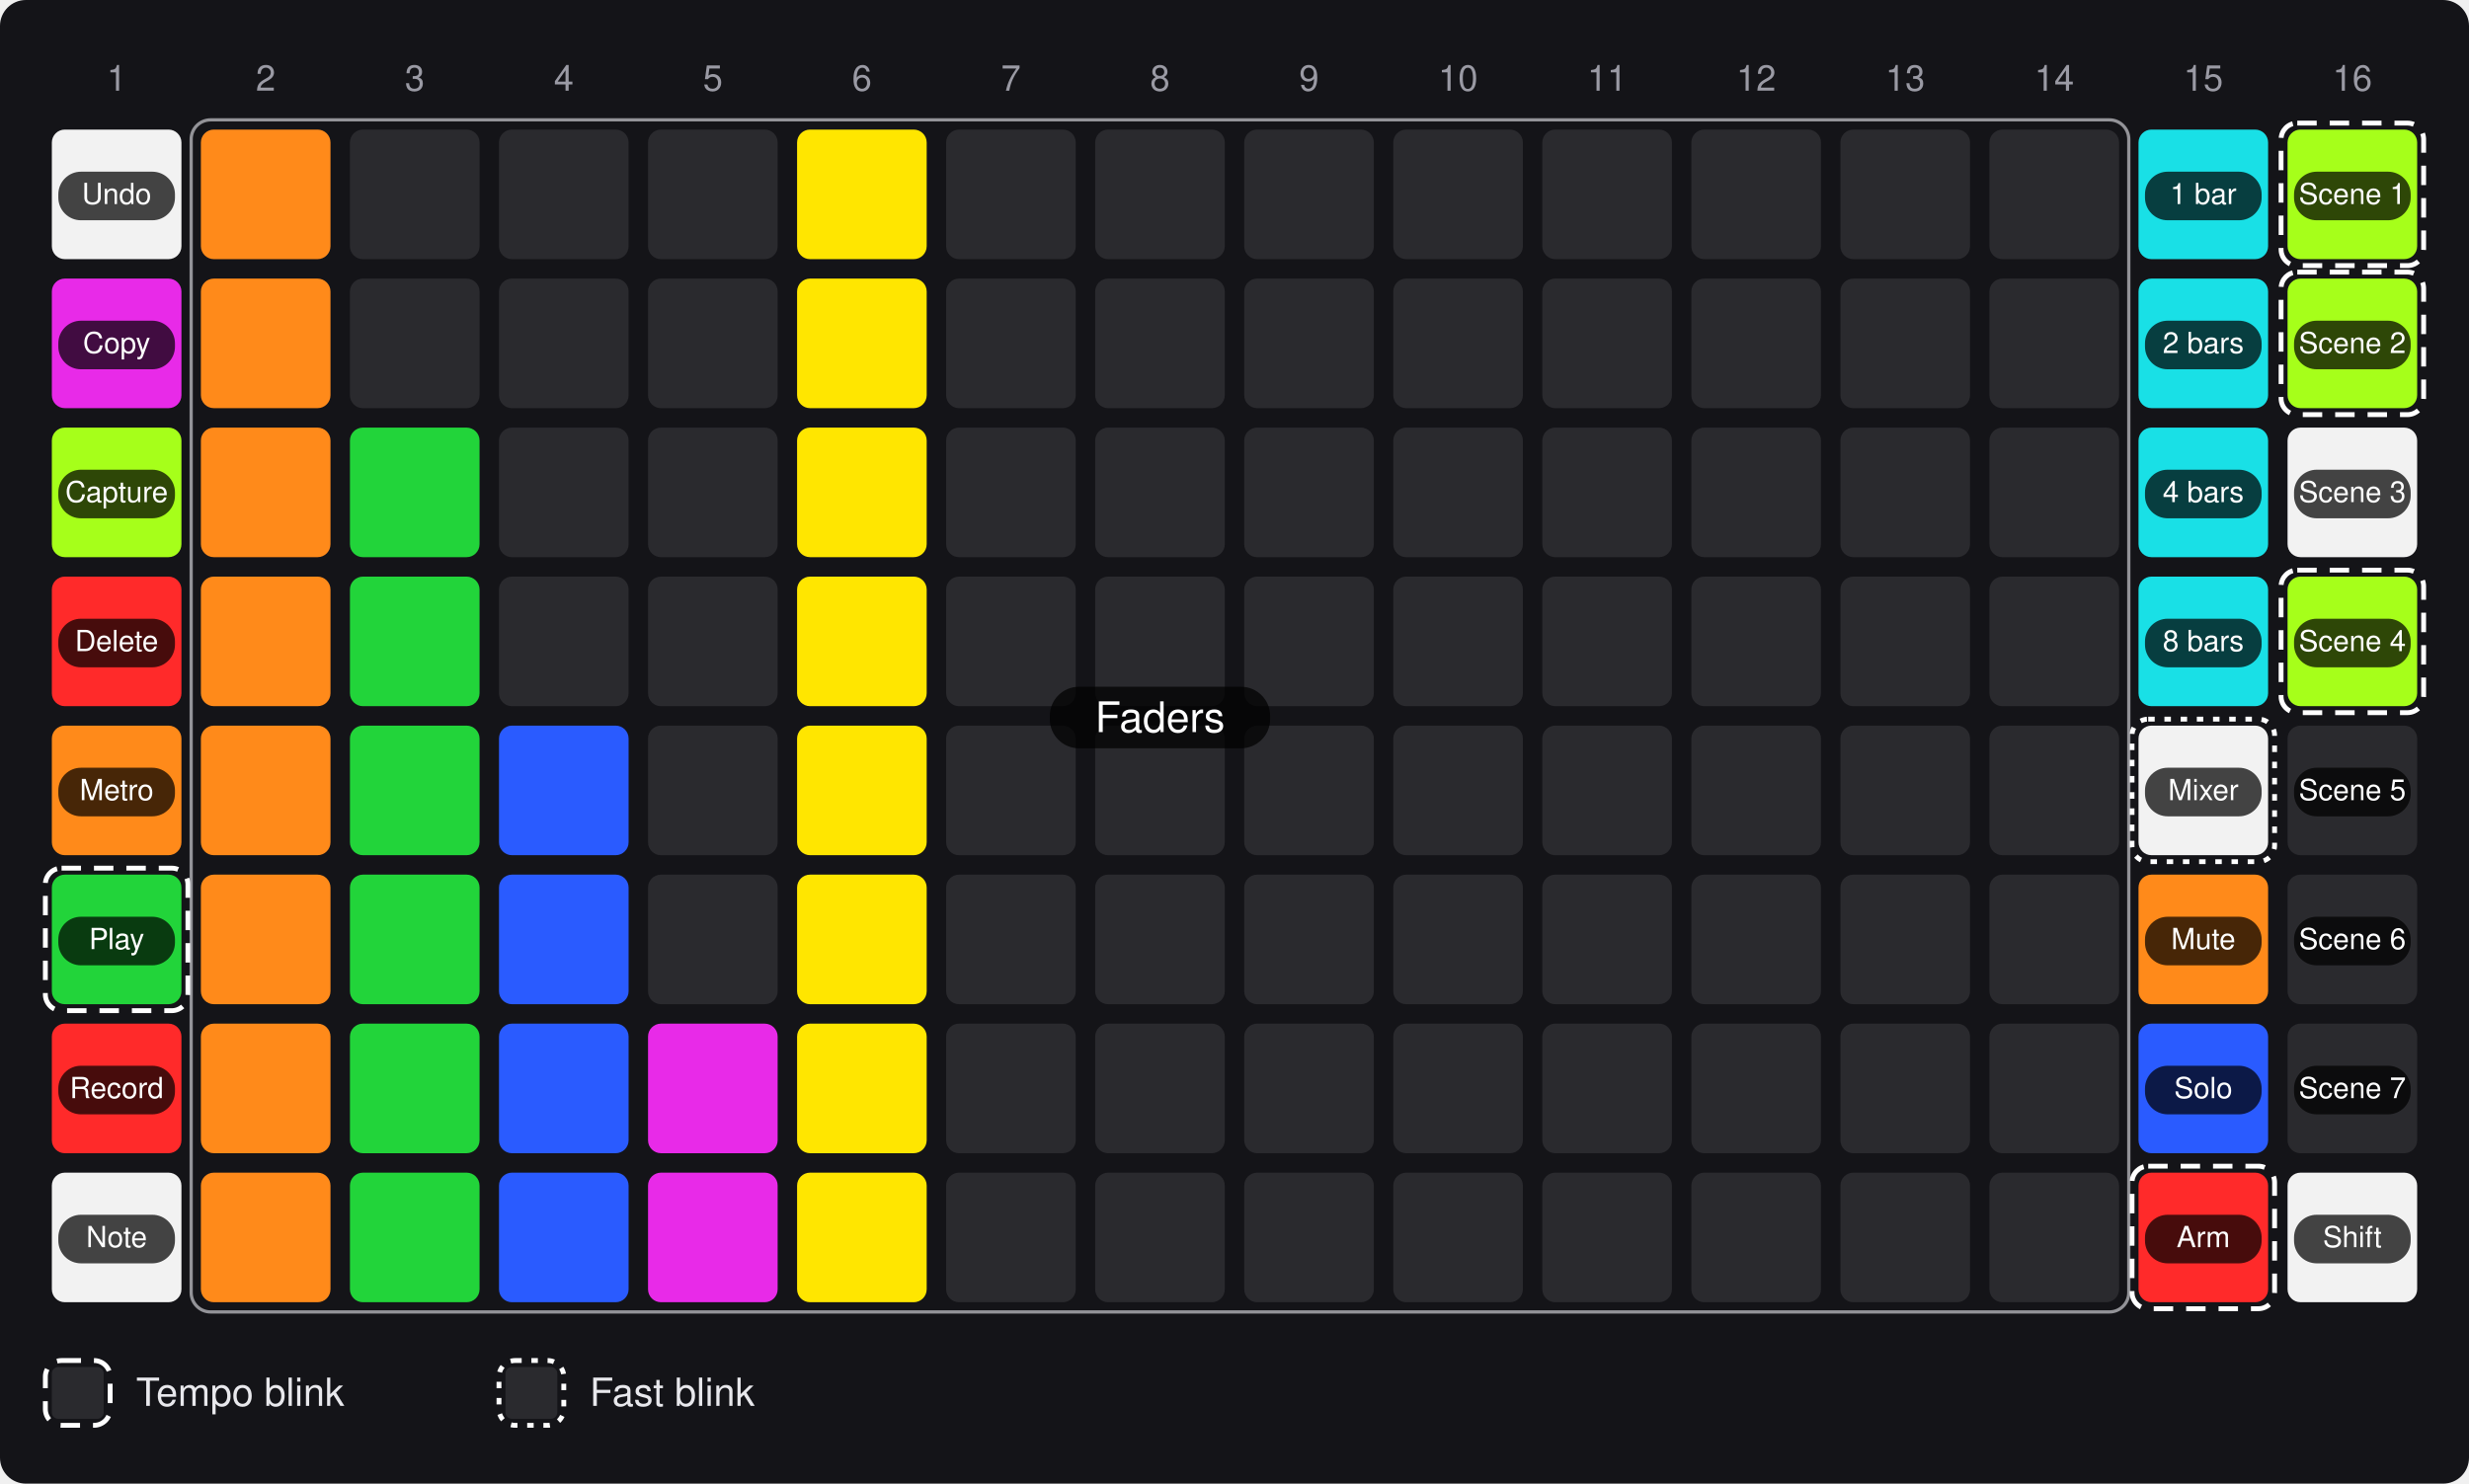
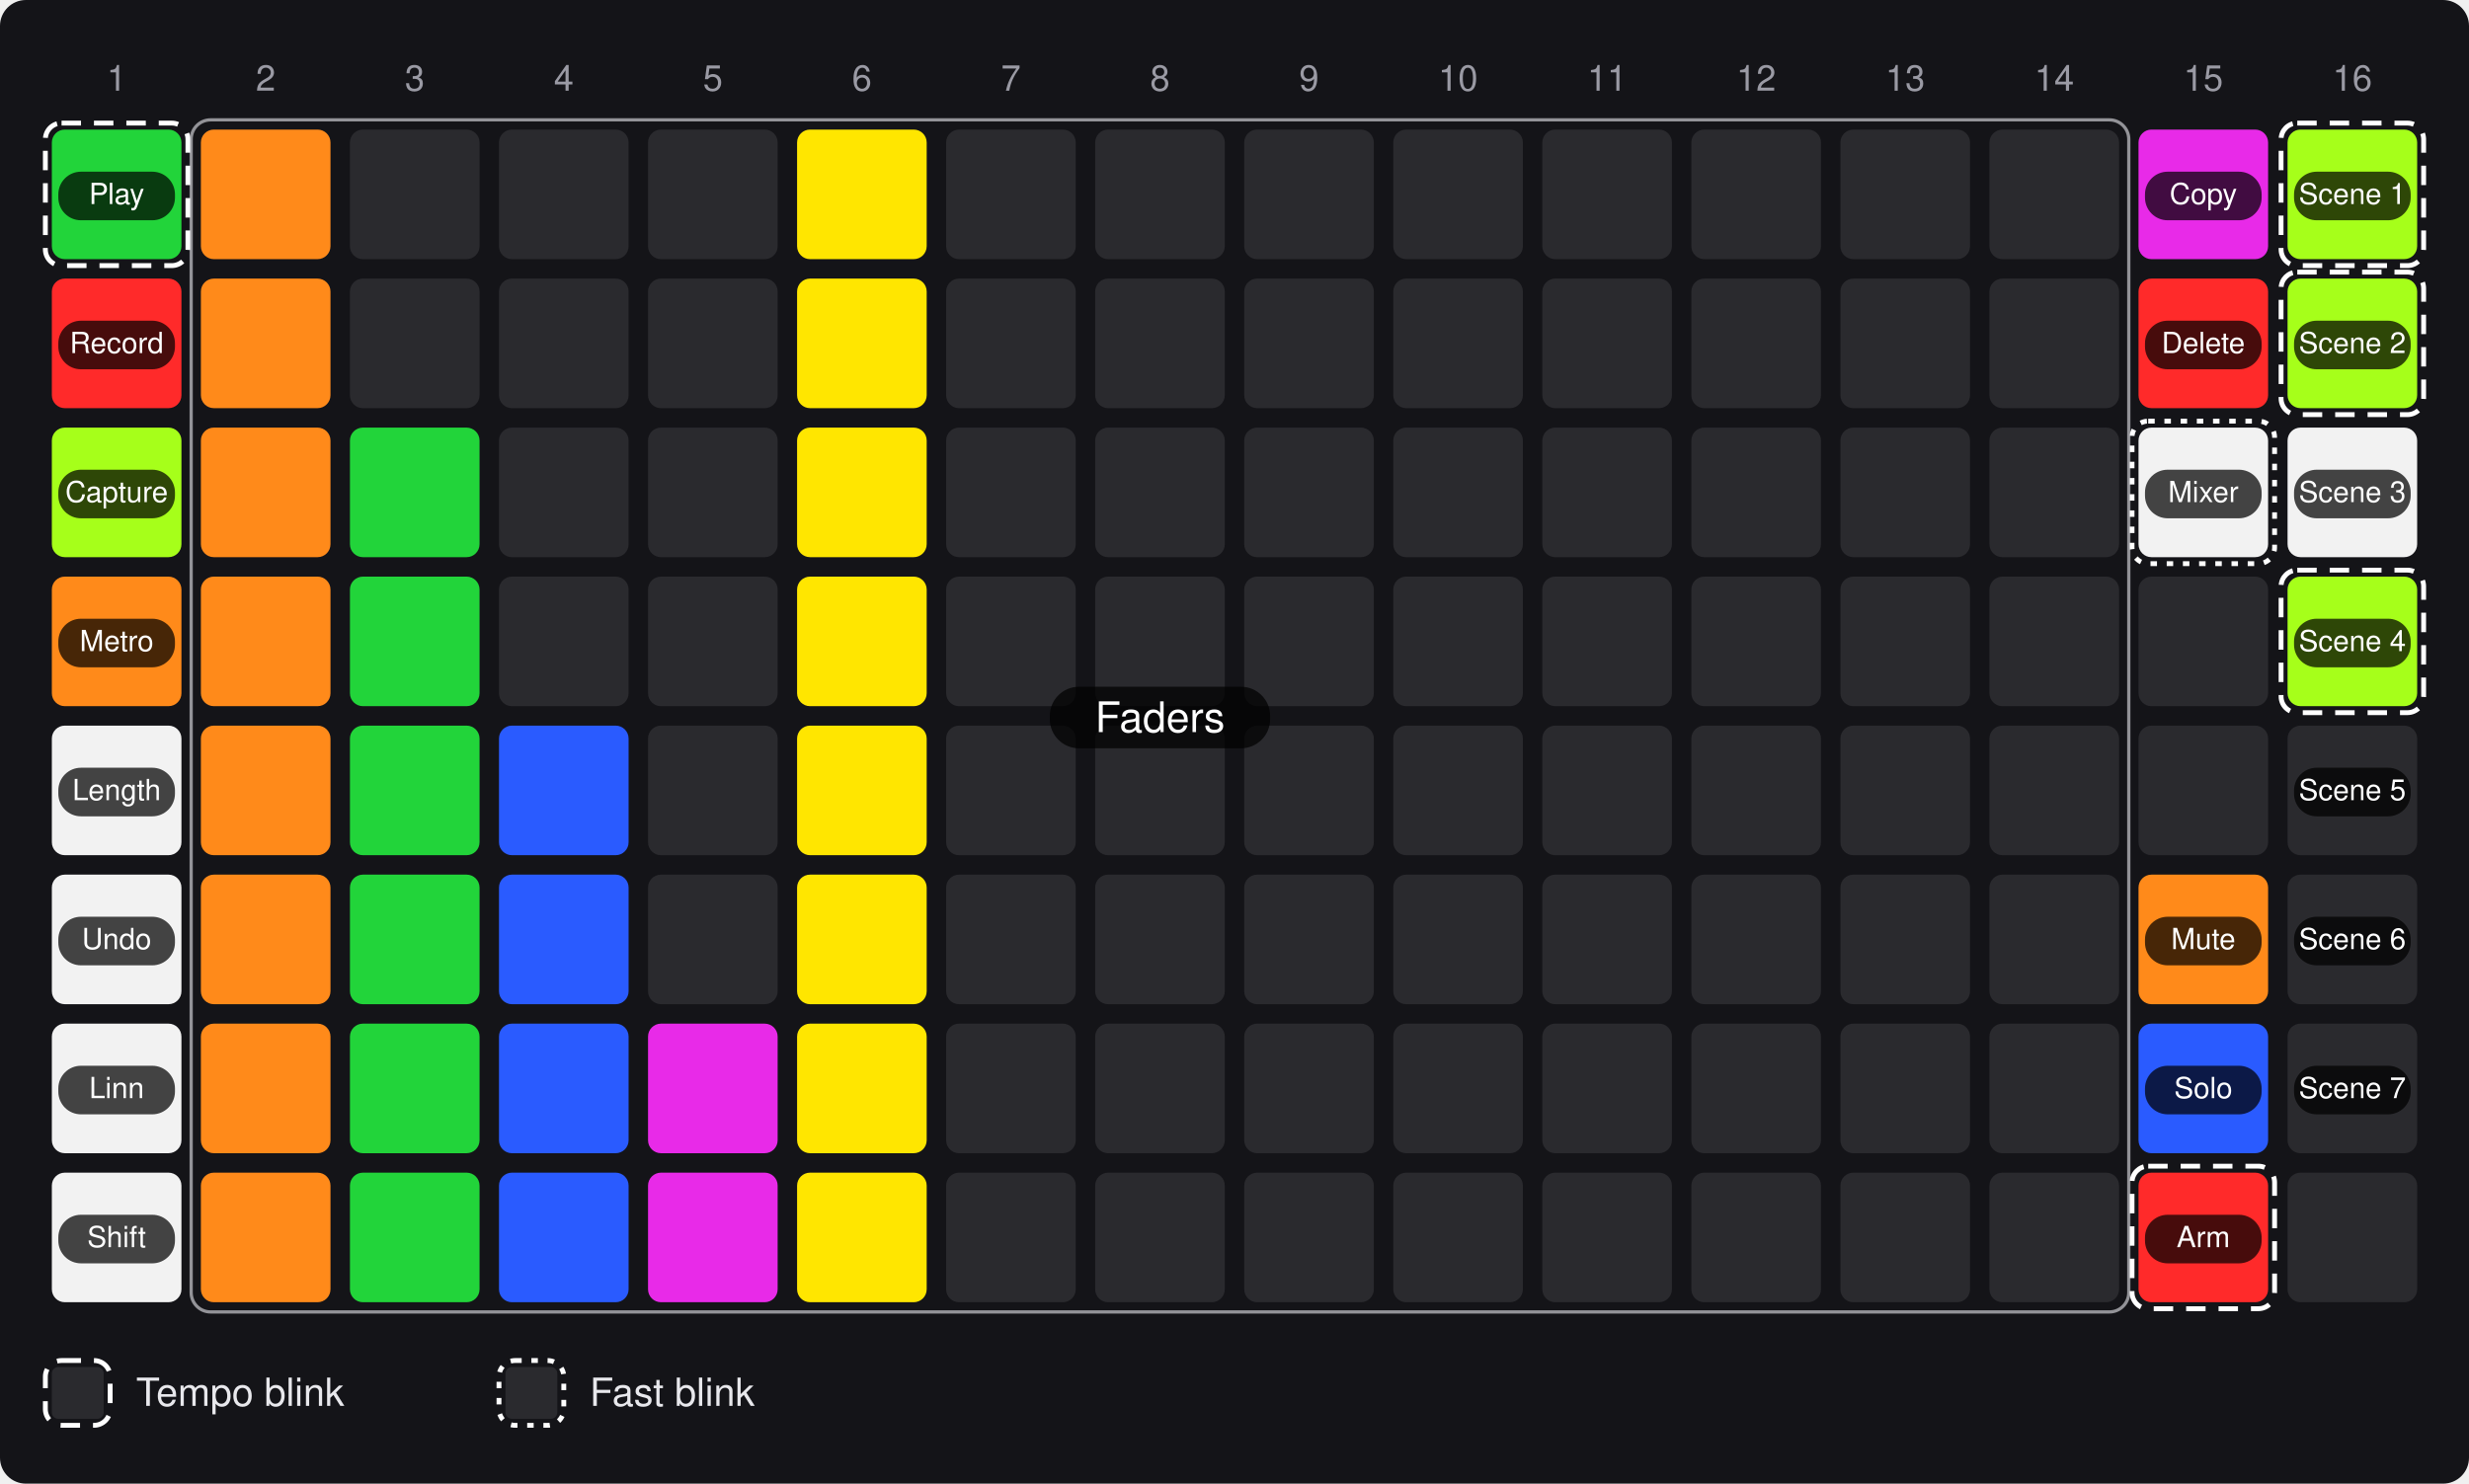
<svg xmlns="http://www.w3.org/2000/svg" width="762" height="458" viewBox="0 0 762 458" font-family="Helvetica, Arial, sans-serif">
  <rect x="0" y="0" width="762" height="458" rx="8" fill="#141418" />
  <text x="36" y="28" font-size="11" fill="#9a9aa4" text-anchor="middle">1</text>
  <text x="82" y="28" font-size="11" fill="#9a9aa4" text-anchor="middle">2</text>
  <text x="128" y="28" font-size="11" fill="#9a9aa4" text-anchor="middle">3</text>
  <text x="174" y="28" font-size="11" fill="#9a9aa4" text-anchor="middle">4</text>
  <text x="220" y="28" font-size="11" fill="#9a9aa4" text-anchor="middle">5</text>
  <text x="266" y="28" font-size="11" fill="#9a9aa4" text-anchor="middle">6</text>
  <text x="312" y="28" font-size="11" fill="#9a9aa4" text-anchor="middle">7</text>
  <text x="358" y="28" font-size="11" fill="#9a9aa4" text-anchor="middle">8</text>
  <text x="404" y="28" font-size="11" fill="#9a9aa4" text-anchor="middle">9</text>
  <text x="450" y="28" font-size="11" fill="#9a9aa4" text-anchor="middle">10</text>
  <text x="496" y="28" font-size="11" fill="#9a9aa4" text-anchor="middle">11</text>
  <text x="542" y="28" font-size="11" fill="#9a9aa4" text-anchor="middle">12</text>
  <text x="588" y="28" font-size="11" fill="#9a9aa4" text-anchor="middle">13</text>
  <text x="634" y="28" font-size="11" fill="#9a9aa4" text-anchor="middle">14</text>
  <text x="680" y="28" font-size="11" fill="#9a9aa4" text-anchor="middle">15</text>
  <text x="726" y="28" font-size="11" fill="#9a9aa4" text-anchor="middle">16</text>
-   <rect x="16" y="40" width="40" height="40" rx="4" fill="#f2f2f2" />
-   <rect x="16" y="86" width="40" height="40" rx="4" fill="#e82ae8" />
+   <rect x="16" y="40" width="40" height="40" rx="4" fill="#22d43a" />
+   <rect x="14" y="38" width="44" height="44" rx="5" fill="none" stroke="#ffffff" stroke-width="1.5" stroke-dasharray="6 4" />
+   <rect x="16" y="86" width="40" height="40" rx="4" fill="#ff2a2a" />
  <rect x="16" y="132" width="40" height="40" rx="4" fill="#a6ff1a" />
-   <rect x="16" y="178" width="40" height="40" rx="4" fill="#ff2a2a" />
-   <rect x="16" y="224" width="40" height="40" rx="4" fill="#ff8a1a" />
-   <rect x="16" y="270" width="40" height="40" rx="4" fill="#22d43a" />
-   <rect x="14" y="268" width="44" height="44" rx="5" fill="none" stroke="#ffffff" stroke-width="1.5" stroke-dasharray="6 4" />
-   <rect x="16" y="316" width="40" height="40" rx="4" fill="#ff2a2a" />
+   <rect x="16" y="178" width="40" height="40" rx="4" fill="#ff8a1a" />
+   <rect x="16" y="224" width="40" height="40" rx="4" fill="#f2f2f2" />
+   <rect x="16" y="270" width="40" height="40" rx="4" fill="#f2f2f2" />
+   <rect x="16" y="316" width="40" height="40" rx="4" fill="#f2f2f2" />
  <rect x="16" y="362" width="40" height="40" rx="4" fill="#f2f2f2" />
  <rect x="62" y="40" width="40" height="40" rx="4" fill="#ff8a1a" />
  <rect x="62" y="86" width="40" height="40" rx="4" fill="#ff8a1a" />
  <rect x="62" y="132" width="40" height="40" rx="4" fill="#ff8a1a" />
  <rect x="62" y="178" width="40" height="40" rx="4" fill="#ff8a1a" />
  <rect x="62" y="224" width="40" height="40" rx="4" fill="#ff8a1a" />
  <rect x="62" y="270" width="40" height="40" rx="4" fill="#ff8a1a" />
  <rect x="62" y="316" width="40" height="40" rx="4" fill="#ff8a1a" />
  <rect x="62" y="362" width="40" height="40" rx="4" fill="#ff8a1a" />
  <rect x="108" y="40" width="40" height="40" rx="4" fill="#2a2a2e" />
  <rect x="108" y="86" width="40" height="40" rx="4" fill="#2a2a2e" />
  <rect x="108" y="132" width="40" height="40" rx="4" fill="#22d43a" />
  <rect x="108" y="178" width="40" height="40" rx="4" fill="#22d43a" />
  <rect x="108" y="224" width="40" height="40" rx="4" fill="#22d43a" />
  <rect x="108" y="270" width="40" height="40" rx="4" fill="#22d43a" />
  <rect x="108" y="316" width="40" height="40" rx="4" fill="#22d43a" />
  <rect x="108" y="362" width="40" height="40" rx="4" fill="#22d43a" />
  <rect x="154" y="40" width="40" height="40" rx="4" fill="#2a2a2e" />
  <rect x="154" y="86" width="40" height="40" rx="4" fill="#2a2a2e" />
  <rect x="154" y="132" width="40" height="40" rx="4" fill="#2a2a2e" />
  <rect x="154" y="178" width="40" height="40" rx="4" fill="#2a2a2e" />
  <rect x="154" y="224" width="40" height="40" rx="4" fill="#2a5bff" />
  <rect x="154" y="270" width="40" height="40" rx="4" fill="#2a5bff" />
  <rect x="154" y="316" width="40" height="40" rx="4" fill="#2a5bff" />
  <rect x="154" y="362" width="40" height="40" rx="4" fill="#2a5bff" />
  <rect x="200" y="40" width="40" height="40" rx="4" fill="#2a2a2e" />
  <rect x="200" y="86" width="40" height="40" rx="4" fill="#2a2a2e" />
  <rect x="200" y="132" width="40" height="40" rx="4" fill="#2a2a2e" />
  <rect x="200" y="178" width="40" height="40" rx="4" fill="#2a2a2e" />
  <rect x="200" y="224" width="40" height="40" rx="4" fill="#2a2a2e" />
  <rect x="200" y="270" width="40" height="40" rx="4" fill="#2a2a2e" />
  <rect x="200" y="316" width="40" height="40" rx="4" fill="#e82ae8" />
  <rect x="200" y="362" width="40" height="40" rx="4" fill="#e82ae8" />
  <rect x="246" y="40" width="40" height="40" rx="4" fill="#ffe600" />
  <rect x="246" y="86" width="40" height="40" rx="4" fill="#ffe600" />
  <rect x="246" y="132" width="40" height="40" rx="4" fill="#ffe600" />
  <rect x="246" y="178" width="40" height="40" rx="4" fill="#ffe600" />
  <rect x="246" y="224" width="40" height="40" rx="4" fill="#ffe600" />
  <rect x="246" y="270" width="40" height="40" rx="4" fill="#ffe600" />
  <rect x="246" y="316" width="40" height="40" rx="4" fill="#ffe600" />
  <rect x="246" y="362" width="40" height="40" rx="4" fill="#ffe600" />
  <rect x="292" y="40" width="40" height="40" rx="4" fill="#2a2a2e" />
  <rect x="292" y="86" width="40" height="40" rx="4" fill="#2a2a2e" />
  <rect x="292" y="132" width="40" height="40" rx="4" fill="#2a2a2e" />
  <rect x="292" y="178" width="40" height="40" rx="4" fill="#2a2a2e" />
  <rect x="292" y="224" width="40" height="40" rx="4" fill="#2a2a2e" />
  <rect x="292" y="270" width="40" height="40" rx="4" fill="#2a2a2e" />
  <rect x="292" y="316" width="40" height="40" rx="4" fill="#2a2a2e" />
  <rect x="292" y="362" width="40" height="40" rx="4" fill="#2a2a2e" />
  <rect x="338" y="40" width="40" height="40" rx="4" fill="#2a2a2e" />
  <rect x="338" y="86" width="40" height="40" rx="4" fill="#2a2a2e" />
  <rect x="338" y="132" width="40" height="40" rx="4" fill="#2a2a2e" />
  <rect x="338" y="178" width="40" height="40" rx="4" fill="#2a2a2e" />
  <rect x="338" y="224" width="40" height="40" rx="4" fill="#2a2a2e" />
  <rect x="338" y="270" width="40" height="40" rx="4" fill="#2a2a2e" />
  <rect x="338" y="316" width="40" height="40" rx="4" fill="#2a2a2e" />
  <rect x="338" y="362" width="40" height="40" rx="4" fill="#2a2a2e" />
  <rect x="384" y="40" width="40" height="40" rx="4" fill="#2a2a2e" />
  <rect x="384" y="86" width="40" height="40" rx="4" fill="#2a2a2e" />
  <rect x="384" y="132" width="40" height="40" rx="4" fill="#2a2a2e" />
  <rect x="384" y="178" width="40" height="40" rx="4" fill="#2a2a2e" />
  <rect x="384" y="224" width="40" height="40" rx="4" fill="#2a2a2e" />
  <rect x="384" y="270" width="40" height="40" rx="4" fill="#2a2a2e" />
  <rect x="384" y="316" width="40" height="40" rx="4" fill="#2a2a2e" />
  <rect x="384" y="362" width="40" height="40" rx="4" fill="#2a2a2e" />
  <rect x="430" y="40" width="40" height="40" rx="4" fill="#2a2a2e" />
  <rect x="430" y="86" width="40" height="40" rx="4" fill="#2a2a2e" />
  <rect x="430" y="132" width="40" height="40" rx="4" fill="#2a2a2e" />
  <rect x="430" y="178" width="40" height="40" rx="4" fill="#2a2a2e" />
  <rect x="430" y="224" width="40" height="40" rx="4" fill="#2a2a2e" />
  <rect x="430" y="270" width="40" height="40" rx="4" fill="#2a2a2e" />
  <rect x="430" y="316" width="40" height="40" rx="4" fill="#2a2a2e" />
  <rect x="430" y="362" width="40" height="40" rx="4" fill="#2a2a2e" />
  <rect x="476" y="40" width="40" height="40" rx="4" fill="#2a2a2e" />
  <rect x="476" y="86" width="40" height="40" rx="4" fill="#2a2a2e" />
  <rect x="476" y="132" width="40" height="40" rx="4" fill="#2a2a2e" />
  <rect x="476" y="178" width="40" height="40" rx="4" fill="#2a2a2e" />
  <rect x="476" y="224" width="40" height="40" rx="4" fill="#2a2a2e" />
  <rect x="476" y="270" width="40" height="40" rx="4" fill="#2a2a2e" />
  <rect x="476" y="316" width="40" height="40" rx="4" fill="#2a2a2e" />
  <rect x="476" y="362" width="40" height="40" rx="4" fill="#2a2a2e" />
  <rect x="522" y="40" width="40" height="40" rx="4" fill="#2a2a2e" />
  <rect x="522" y="86" width="40" height="40" rx="4" fill="#2a2a2e" />
  <rect x="522" y="132" width="40" height="40" rx="4" fill="#2a2a2e" />
  <rect x="522" y="178" width="40" height="40" rx="4" fill="#2a2a2e" />
  <rect x="522" y="224" width="40" height="40" rx="4" fill="#2a2a2e" />
  <rect x="522" y="270" width="40" height="40" rx="4" fill="#2a2a2e" />
  <rect x="522" y="316" width="40" height="40" rx="4" fill="#2a2a2e" />
  <rect x="522" y="362" width="40" height="40" rx="4" fill="#2a2a2e" />
  <rect x="568" y="40" width="40" height="40" rx="4" fill="#2a2a2e" />
  <rect x="568" y="86" width="40" height="40" rx="4" fill="#2a2a2e" />
  <rect x="568" y="132" width="40" height="40" rx="4" fill="#2a2a2e" />
  <rect x="568" y="178" width="40" height="40" rx="4" fill="#2a2a2e" />
  <rect x="568" y="224" width="40" height="40" rx="4" fill="#2a2a2e" />
  <rect x="568" y="270" width="40" height="40" rx="4" fill="#2a2a2e" />
  <rect x="568" y="316" width="40" height="40" rx="4" fill="#2a2a2e" />
  <rect x="568" y="362" width="40" height="40" rx="4" fill="#2a2a2e" />
  <rect x="614" y="40" width="40" height="40" rx="4" fill="#2a2a2e" />
  <rect x="614" y="86" width="40" height="40" rx="4" fill="#2a2a2e" />
  <rect x="614" y="132" width="40" height="40" rx="4" fill="#2a2a2e" />
  <rect x="614" y="178" width="40" height="40" rx="4" fill="#2a2a2e" />
  <rect x="614" y="224" width="40" height="40" rx="4" fill="#2a2a2e" />
  <rect x="614" y="270" width="40" height="40" rx="4" fill="#2a2a2e" />
  <rect x="614" y="316" width="40" height="40" rx="4" fill="#2a2a2e" />
  <rect x="614" y="362" width="40" height="40" rx="4" fill="#2a2a2e" />
-   <rect x="660" y="40" width="40" height="40" rx="4" fill="#19e0e6" />
-   <rect x="660" y="86" width="40" height="40" rx="4" fill="#19e0e6" />
-   <rect x="660" y="132" width="40" height="40" rx="4" fill="#19e0e6" />
-   <rect x="660" y="178" width="40" height="40" rx="4" fill="#19e0e6" />
-   <rect x="660" y="224" width="40" height="40" rx="4" fill="#f2f2f2" />
-   <rect x="658" y="222" width="44" height="44" rx="5" fill="none" stroke="#ffffff" stroke-width="1.5" stroke-dasharray="2 3" />
+   <rect x="660" y="40" width="40" height="40" rx="4" fill="#e82ae8" />
+   <rect x="660" y="86" width="40" height="40" rx="4" fill="#ff2a2a" />
+   <rect x="660" y="132" width="40" height="40" rx="4" fill="#f2f2f2" />
+   <rect x="658" y="130" width="44" height="44" rx="5" fill="none" stroke="#ffffff" stroke-width="1.5" stroke-dasharray="2 3" />
+   <rect x="660" y="178" width="40" height="40" rx="4" fill="#2a2a2e" />
+   <rect x="660" y="224" width="40" height="40" rx="4" fill="#2a2a2e" />
  <rect x="660" y="270" width="40" height="40" rx="4" fill="#ff8a1a" />
  <rect x="660" y="316" width="40" height="40" rx="4" fill="#2a5bff" />
  <rect x="660" y="362" width="40" height="40" rx="4" fill="#ff2a2a" />
  <rect x="658" y="360" width="44" height="44" rx="5" fill="none" stroke="#ffffff" stroke-width="1.5" stroke-dasharray="6 4" />
  <rect x="706" y="40" width="40" height="40" rx="4" fill="#a6ff1a" />
  <rect x="704" y="38" width="44" height="44" rx="5" fill="none" stroke="#ffffff" stroke-width="1.5" stroke-dasharray="6 4" />
  <rect x="706" y="86" width="40" height="40" rx="4" fill="#a6ff1a" />
  <rect x="704" y="84" width="44" height="44" rx="5" fill="none" stroke="#ffffff" stroke-width="1.5" stroke-dasharray="6 4" />
  <rect x="706" y="132" width="40" height="40" rx="4" fill="#f2f2f2" />
  <rect x="706" y="178" width="40" height="40" rx="4" fill="#a6ff1a" />
  <rect x="704" y="176" width="44" height="44" rx="5" fill="none" stroke="#ffffff" stroke-width="1.5" stroke-dasharray="6 4" />
  <rect x="706" y="224" width="40" height="40" rx="4" fill="#2a2a2e" />
  <rect x="706" y="270" width="40" height="40" rx="4" fill="#2a2a2e" />
  <rect x="706" y="316" width="40" height="40" rx="4" fill="#2a2a2e" />
-   <rect x="706" y="362" width="40" height="40" rx="4" fill="#f2f2f2" />
+   <rect x="706" y="362" width="40" height="40" rx="4" fill="#2a2a2e" />
  <rect x="18" y="53" width="36" height="15" rx="7" fill="#000000" fill-opacity="0.72" />
-   <text x="36" y="63" font-size="9" fill="#ffffff" text-anchor="middle">Undo</text>
+   <text x="36" y="63" font-size="9" fill="#ffffff" text-anchor="middle">Play</text>
  <rect x="18" y="99" width="36" height="15" rx="7" fill="#000000" fill-opacity="0.72" />
-   <text x="36" y="109" font-size="9" fill="#ffffff" text-anchor="middle">Copy</text>
+   <text x="36" y="109" font-size="9" fill="#ffffff" text-anchor="middle">Record</text>
  <rect x="18" y="145" width="36" height="15" rx="7" fill="#000000" fill-opacity="0.72" />
  <text x="36" y="155" font-size="9" fill="#ffffff" text-anchor="middle">Capture</text>
  <rect x="18" y="191" width="36" height="15" rx="7" fill="#000000" fill-opacity="0.72" />
-   <text x="36" y="201" font-size="9" fill="#ffffff" text-anchor="middle">Delete</text>
+   <text x="36" y="201" font-size="9" fill="#ffffff" text-anchor="middle">Metro</text>
  <rect x="18" y="237" width="36" height="15" rx="7" fill="#000000" fill-opacity="0.72" />
-   <text x="36" y="247" font-size="9" fill="#ffffff" text-anchor="middle">Metro</text>
+   <text x="36" y="247" font-size="9" fill="#ffffff" text-anchor="middle">Length</text>
  <rect x="18" y="283" width="36" height="15" rx="7" fill="#000000" fill-opacity="0.72" />
-   <text x="36" y="293" font-size="9" fill="#ffffff" text-anchor="middle">Play</text>
+   <text x="36" y="293" font-size="9" fill="#ffffff" text-anchor="middle">Undo</text>
  <rect x="18" y="329" width="36" height="15" rx="7" fill="#000000" fill-opacity="0.72" />
-   <text x="36" y="339" font-size="9" fill="#ffffff" text-anchor="middle">Record</text>
+   <text x="36" y="339" font-size="9" fill="#ffffff" text-anchor="middle">Linn</text>
  <rect x="18" y="375" width="36" height="15" rx="7" fill="#000000" fill-opacity="0.72" />
-   <text x="36" y="385" font-size="9" fill="#ffffff" text-anchor="middle">Note</text>
+   <text x="36" y="385" font-size="9" fill="#ffffff" text-anchor="middle">Shift</text>
  <rect x="662" y="53" width="36" height="15" rx="7" fill="#000000" fill-opacity="0.72" />
-   <text x="680" y="63" font-size="9" fill="#ffffff" text-anchor="middle">1 bar</text>
+   <text x="680" y="63" font-size="9" fill="#ffffff" text-anchor="middle">Copy</text>
  <rect x="662" y="99" width="36" height="15" rx="7" fill="#000000" fill-opacity="0.72" />
-   <text x="680" y="109" font-size="9" fill="#ffffff" text-anchor="middle">2 bars</text>
+   <text x="680" y="109" font-size="9" fill="#ffffff" text-anchor="middle">Delete</text>
  <rect x="662" y="145" width="36" height="15" rx="7" fill="#000000" fill-opacity="0.72" />
-   <text x="680" y="155" font-size="9" fill="#ffffff" text-anchor="middle">4 bars</text>
-   <rect x="662" y="191" width="36" height="15" rx="7" fill="#000000" fill-opacity="0.72" />
-   <text x="680" y="201" font-size="9" fill="#ffffff" text-anchor="middle">8 bars</text>
-   <rect x="662" y="237" width="36" height="15" rx="7" fill="#000000" fill-opacity="0.72" />
-   <text x="680" y="247" font-size="9" fill="#ffffff" text-anchor="middle">Mixer</text>
+   <text x="680" y="155" font-size="9" fill="#ffffff" text-anchor="middle">Mixer</text>
  <rect x="662" y="283" width="36" height="15" rx="7" fill="#000000" fill-opacity="0.72" />
  <text x="680" y="293" font-size="9" fill="#ffffff" text-anchor="middle">Mute</text>
  <rect x="662" y="329" width="36" height="15" rx="7" fill="#000000" fill-opacity="0.72" />
  <text x="680" y="339" font-size="9" fill="#ffffff" text-anchor="middle">Solo</text>
  <rect x="662" y="375" width="36" height="15" rx="7" fill="#000000" fill-opacity="0.72" />
  <text x="680" y="385" font-size="9" fill="#ffffff" text-anchor="middle">Arm</text>
  <rect x="708" y="53" width="36" height="15" rx="7" fill="#000000" fill-opacity="0.72" />
  <text x="726" y="63" font-size="9" fill="#ffffff" text-anchor="middle">Scene 1</text>
  <rect x="708" y="99" width="36" height="15" rx="7" fill="#000000" fill-opacity="0.72" />
  <text x="726" y="109" font-size="9" fill="#ffffff" text-anchor="middle">Scene 2</text>
  <rect x="708" y="145" width="36" height="15" rx="7" fill="#000000" fill-opacity="0.72" />
  <text x="726" y="155" font-size="9" fill="#ffffff" text-anchor="middle">Scene 3</text>
  <rect x="708" y="191" width="36" height="15" rx="7" fill="#000000" fill-opacity="0.72" />
  <text x="726" y="201" font-size="9" fill="#ffffff" text-anchor="middle">Scene 4</text>
  <rect x="708" y="237" width="36" height="15" rx="7" fill="#000000" fill-opacity="0.72" />
  <text x="726" y="247" font-size="9" fill="#ffffff" text-anchor="middle">Scene 5</text>
  <rect x="708" y="283" width="36" height="15" rx="7" fill="#000000" fill-opacity="0.72" />
  <text x="726" y="293" font-size="9" fill="#ffffff" text-anchor="middle">Scene 6</text>
  <rect x="708" y="329" width="36" height="15" rx="7" fill="#000000" fill-opacity="0.72" />
  <text x="726" y="339" font-size="9" fill="#ffffff" text-anchor="middle">Scene 7</text>
-   <rect x="708" y="375" width="36" height="15" rx="7" fill="#000000" fill-opacity="0.72" />
-   <text x="726" y="385" font-size="9" fill="#ffffff" text-anchor="middle">Shift</text>
  <rect x="59" y="37" width="598" height="368" rx="6" fill="none" stroke="#e8e8ec" stroke-width="1" stroke-opacity="0.6" />
  <rect x="324" y="212" width="68" height="19" rx="9" fill="#000000" fill-opacity="0.72" />
  <text x="358" y="226" font-size="13" fill="#ffffff" text-anchor="middle">Faders</text>
  <rect x="16" y="422" width="16" height="16" rx="2" fill="#2a2a2e" />
  <rect x="14" y="420" width="20" height="20" rx="5" fill="none" stroke="#ffffff" stroke-width="1.5" stroke-dasharray="6 4" />
  <text x="42" y="434" font-size="12" fill="#e8e8ec">Tempo blink</text>
  <rect x="156" y="422" width="16" height="16" rx="2" fill="#2a2a2e" />
  <rect x="154" y="420" width="20" height="20" rx="5" fill="none" stroke="#ffffff" stroke-width="1.5" stroke-dasharray="2 3" />
  <text x="182" y="434" font-size="12" fill="#e8e8ec">Fast blink</text>
</svg>
